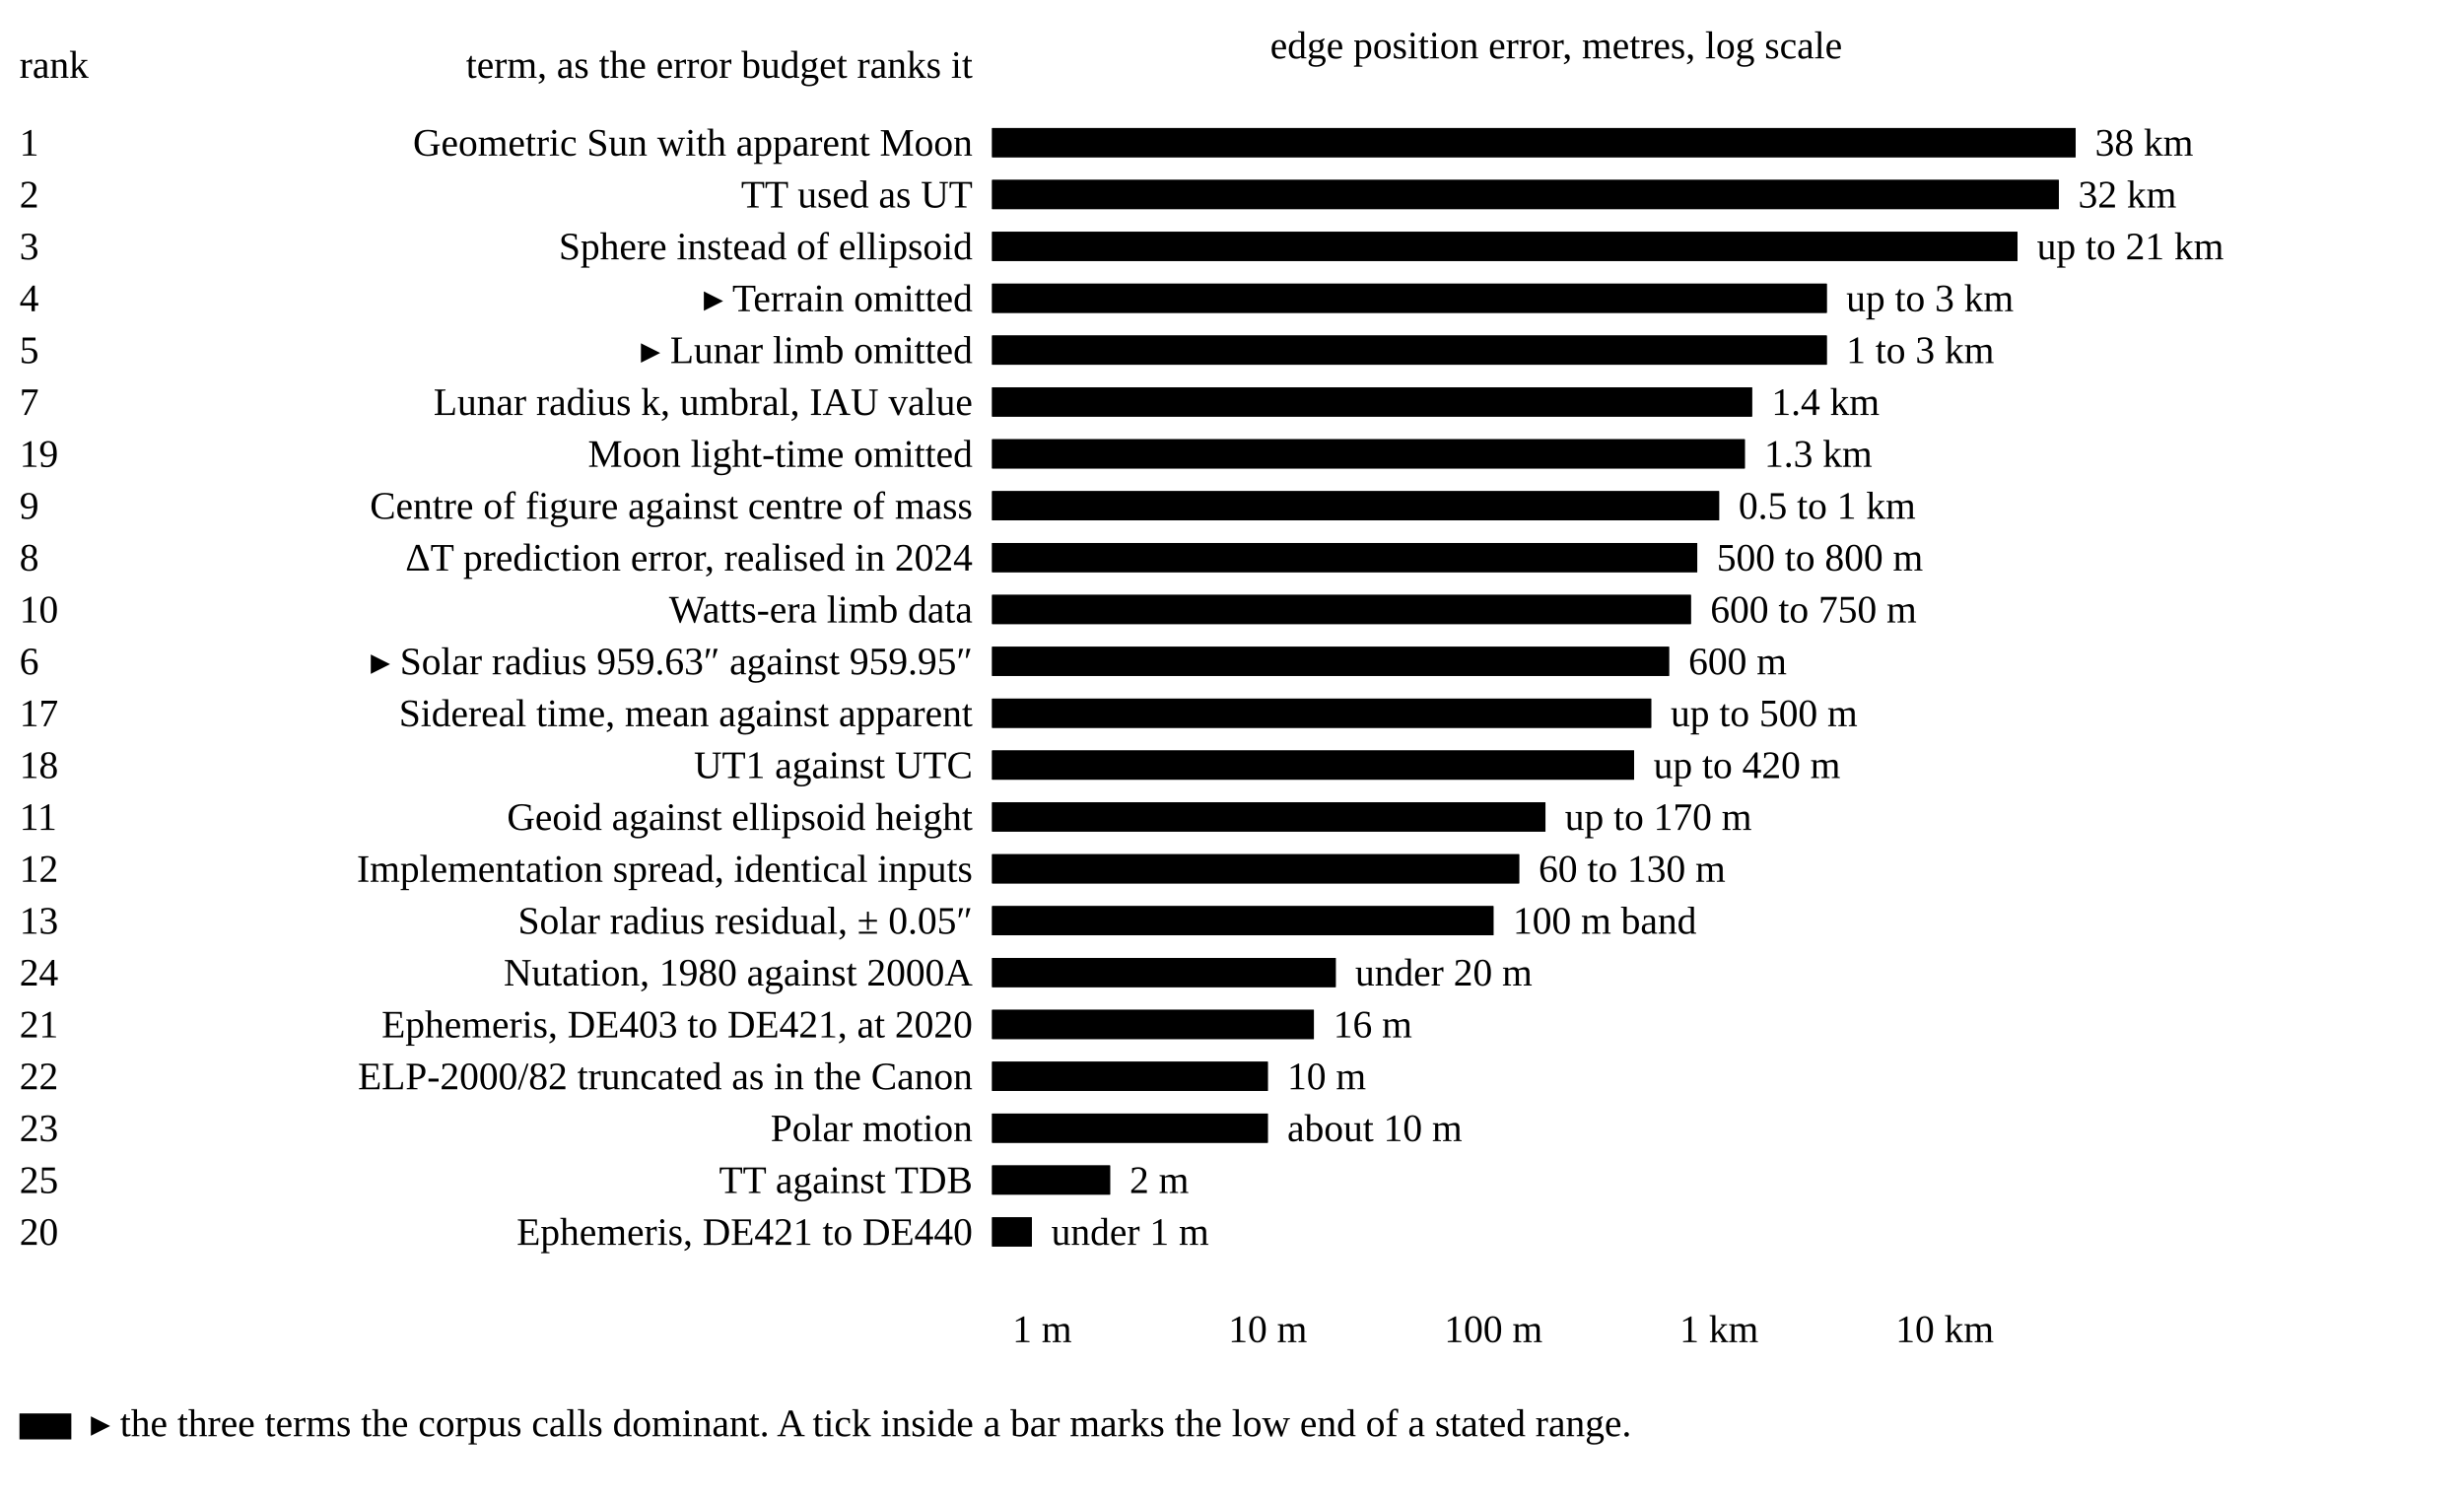
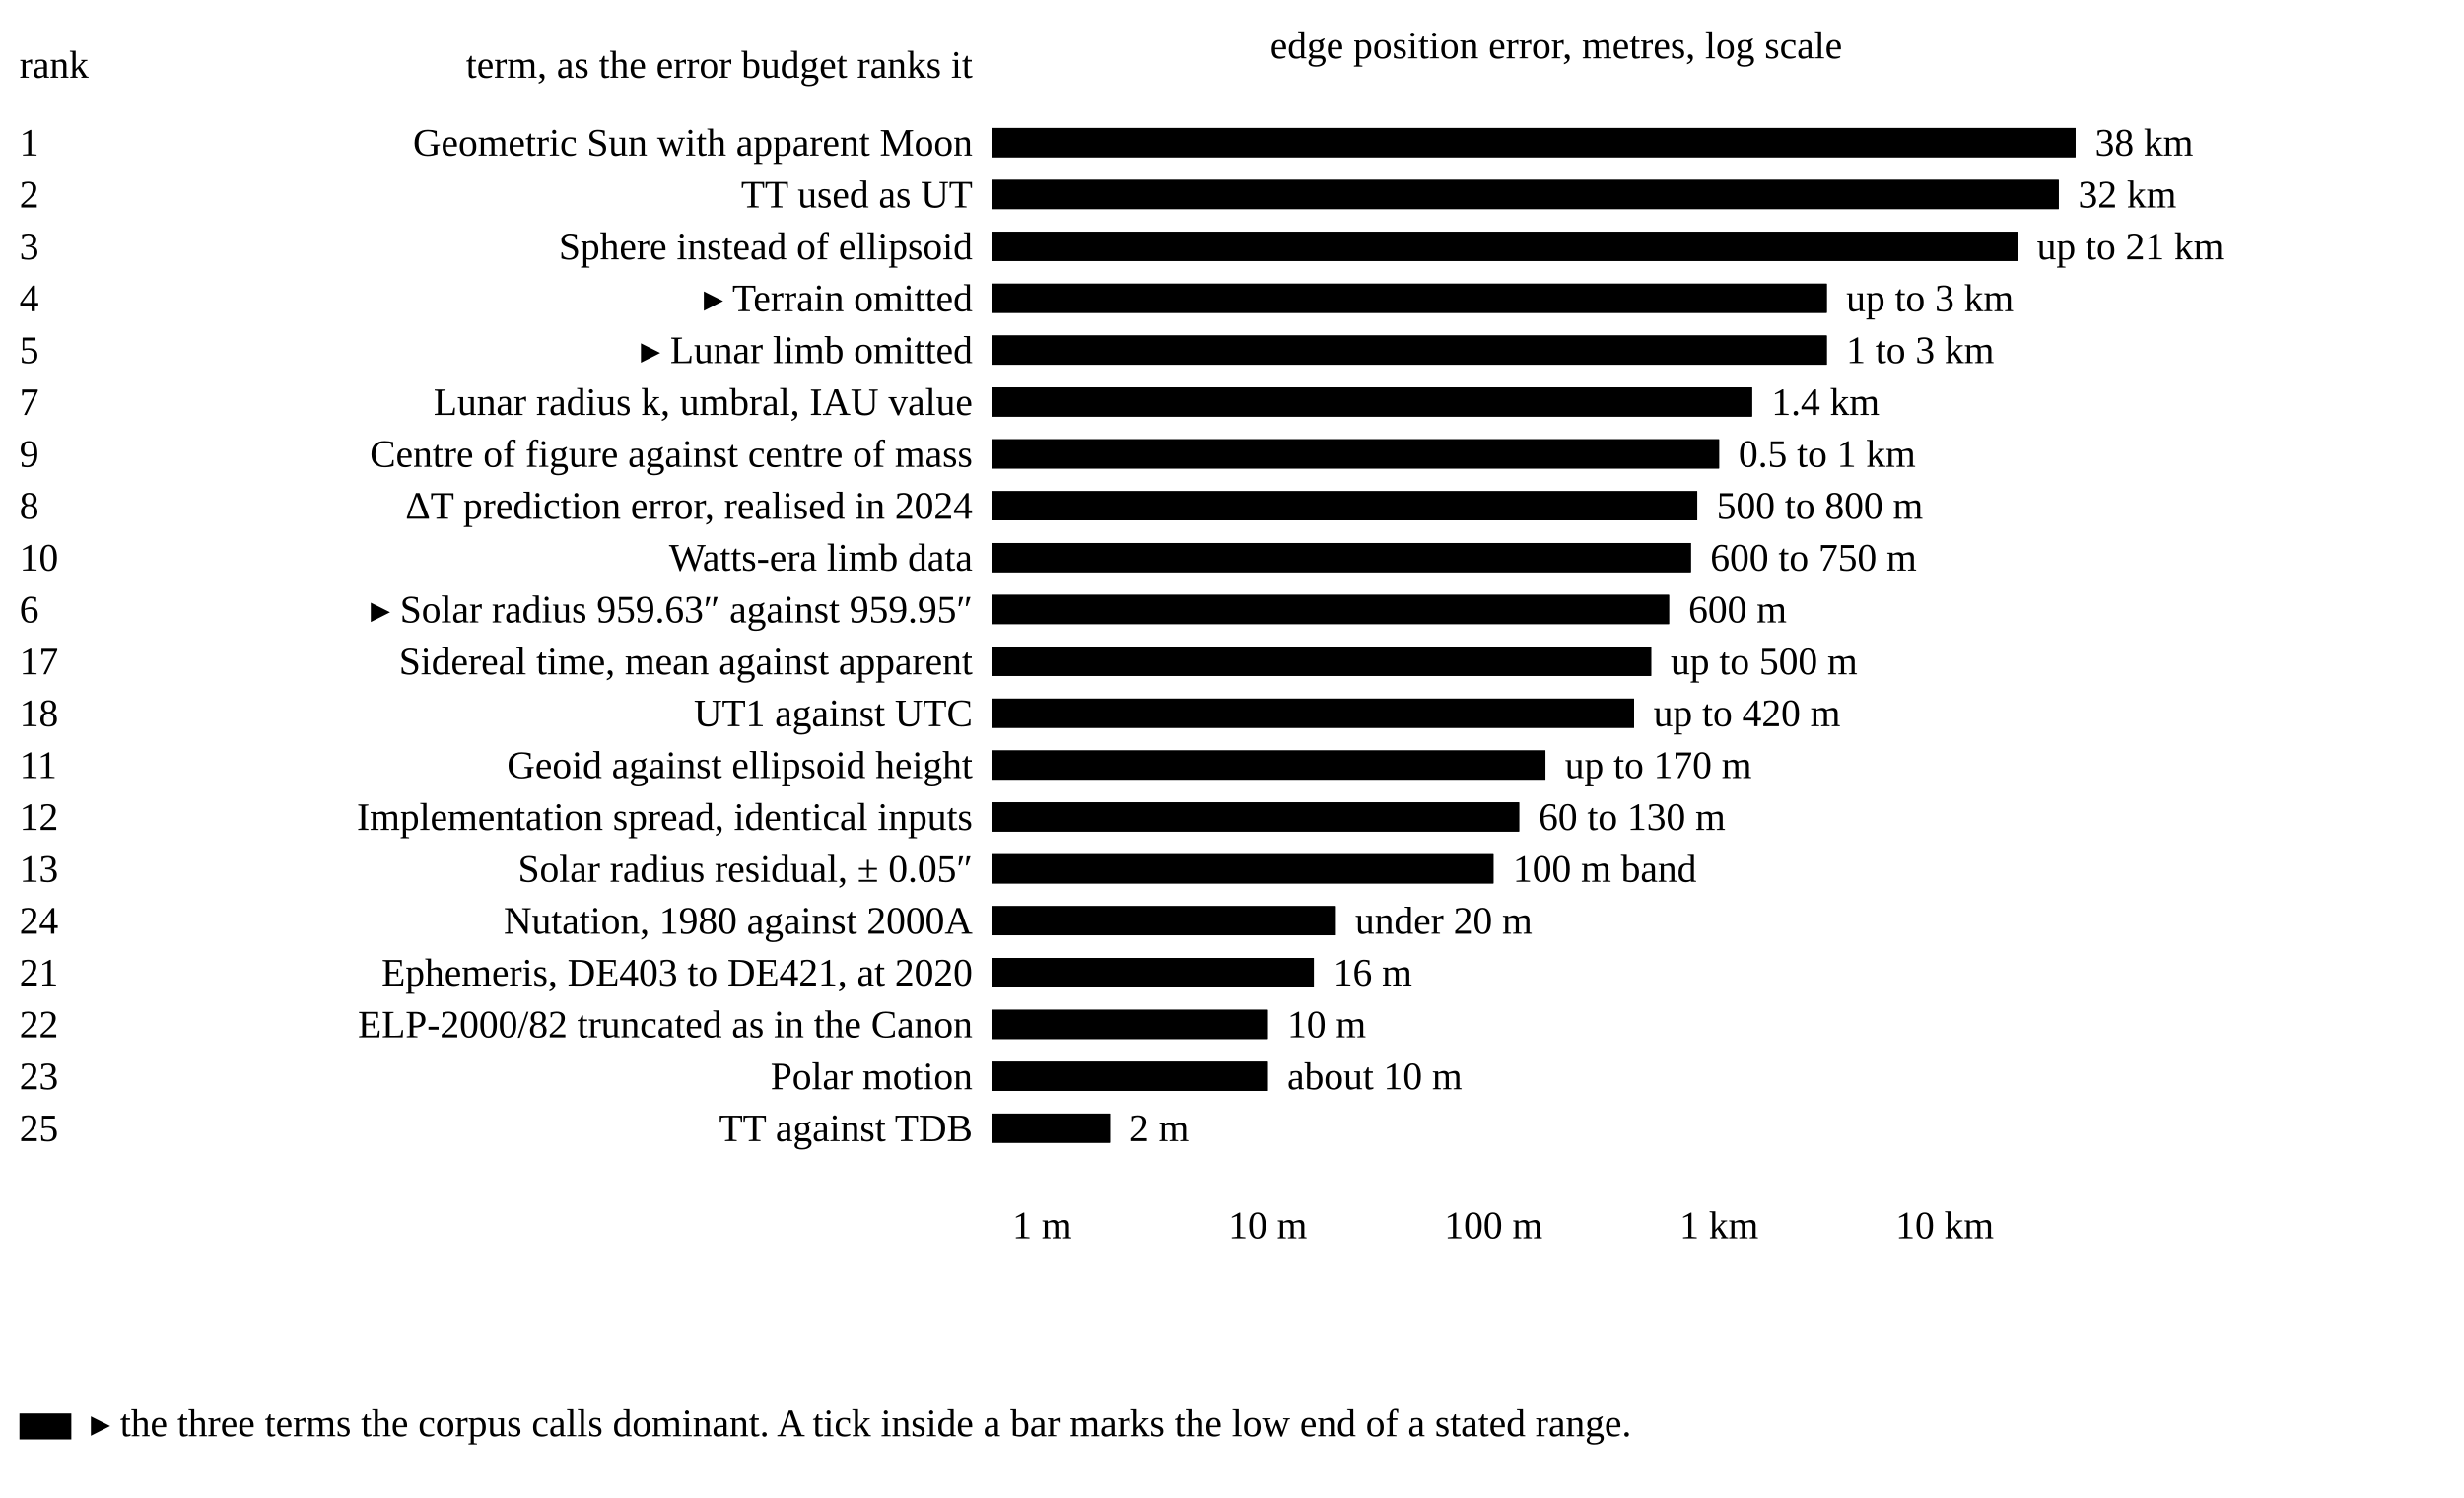
<svg xmlns="http://www.w3.org/2000/svg" viewBox="0 0 760 462" role="img" class="figsvg">
-   <line x1="321.44" y1="30" x2="321.44" y2="400" class="rule thin dotted" />
-   <text x="321.44" y="414" text-anchor="middle" class="tick">1 m</text>
-   <line x1="391.04" y1="30" x2="391.04" y2="400" class="rule thin dotted" />
-   <text x="391.04" y="414" text-anchor="middle" class="tick">10 m</text>
-   <line x1="460.64" y1="30" x2="460.64" y2="400" class="rule thin dotted" />
-   <text x="460.64" y="414" text-anchor="middle" class="tick">100 m</text>
-   <line x1="530.24" y1="30" x2="530.24" y2="400" class="rule thin dotted" />
-   <text x="530.24" y="414" text-anchor="middle" class="tick">1 km</text>
-   <line x1="599.84" y1="30" x2="599.84" y2="400" class="rule thin dotted" />
-   <text x="599.84" y="414" text-anchor="middle" class="tick">10 km</text>
-   <line x1="306" y1="400" x2="654" y2="400" class="rule" />
+   <line x1="321.44" y1="30" x2="321.44" y2="368" class="rule thin dotted" />
+   <text x="321.44" y="382" text-anchor="middle" class="tick">1 m</text>
+   <line x1="391.04" y1="30" x2="391.04" y2="368" class="rule thin dotted" />
+   <text x="391.04" y="382" text-anchor="middle" class="tick">10 m</text>
+   <line x1="460.64" y1="30" x2="460.64" y2="368" class="rule thin dotted" />
+   <text x="460.64" y="382" text-anchor="middle" class="tick">100 m</text>
+   <line x1="530.24" y1="30" x2="530.24" y2="368" class="rule thin dotted" />
+   <text x="530.24" y="382" text-anchor="middle" class="tick">1 km</text>
+   <line x1="599.84" y1="30" x2="599.84" y2="368" class="rule thin dotted" />
+   <text x="599.84" y="382" text-anchor="middle" class="tick">10 km</text>
+   <line x1="306" y1="368" x2="654" y2="368" class="rule" />
  <rect x="306" y="39.5" width="334.19" height="9" class="cone" />
  <rect x="306" y="39.5" width="334.19" height="9" class="rule thin" />
  <text x="646.19" y="48" text-anchor="start" class="tick">38 km</text>
  <text x="6" y="48" text-anchor="start" class="tick">1</text>
  <text x="300" y="48" text-anchor="end" class="label">Geometric Sun with apparent Moon</text>
  <rect x="306" y="55.5" width="329" height="9" class="cone" />
  <rect x="306" y="55.5" width="329" height="9" class="rule thin" />
  <text x="641" y="64" text-anchor="start" class="tick">32 km</text>
  <text x="6" y="64" text-anchor="start" class="tick">2</text>
  <text x="300" y="64" text-anchor="end" class="label">TT used as UT</text>
  <rect x="306" y="71.5" width="316.27" height="9" class="cone" />
  <rect x="306" y="71.5" width="316.27" height="9" class="rule thin" />
  <text x="628.27" y="80" text-anchor="start" class="tick">up to 21 km</text>
  <text x="6" y="80" text-anchor="start" class="tick">3</text>
  <text x="300" y="80" text-anchor="end" class="label">Sphere instead of ellipsoid</text>
  <rect x="306" y="87.5" width="257.45" height="9" class="accent-fill" />
  <rect x="306" y="87.5" width="257.45" height="9" class="rule thin" />
  <text x="569.45" y="96" text-anchor="start" class="tick">up to 3 km</text>
  <text x="6" y="96" text-anchor="start" class="tick">4</text>
  <text x="300" y="96" text-anchor="end" class="label-accent">▸ Terrain omitted</text>
  <rect x="306" y="103.5" width="257.45" height="9" class="accent-fill" />
  <rect x="306" y="103.5" width="257.45" height="9" class="rule thin" />
  <line x1="530.24" y1="101" x2="530.24" y2="115" class="rule" />
  <text x="569.45" y="112" text-anchor="start" class="tick">1 to 3 km</text>
  <text x="6" y="112" text-anchor="start" class="tick">5</text>
  <text x="300" y="112" text-anchor="end" class="label-accent">▸ Lunar limb omitted</text>
  <rect x="306" y="119.5" width="234.41" height="9" class="cone" />
  <rect x="306" y="119.5" width="234.41" height="9" class="rule thin" />
  <text x="546.41" y="128" text-anchor="start" class="tick">1.4 km</text>
  <text x="6" y="128" text-anchor="start" class="tick">7</text>
  <text x="300" y="128" text-anchor="end" class="label">Lunar radius k, umbral, IAU value</text>
-   <rect x="306" y="135.5" width="232.17" height="9" class="cone" />
-   <rect x="306" y="135.5" width="232.17" height="9" class="rule thin" />
-   <text x="544.17" y="144" text-anchor="start" class="tick">1.3 km</text>
-   <text x="6" y="144" text-anchor="start" class="tick">19</text>
-   <text x="300" y="144" text-anchor="end" class="label">Moon light-time omitted</text>
-   <rect x="306" y="151.5" width="224.24" height="9" class="cone" />
-   <rect x="306" y="151.5" width="224.24" height="9" class="rule thin" />
+   <rect x="306" y="135.5" width="224.24" height="9" class="cone" />
+   <rect x="306" y="135.5" width="224.24" height="9" class="rule thin" />
+   <line x1="509.29" y1="133" x2="509.29" y2="147" class="rule" />
+   <text x="536.24" y="144" text-anchor="start" class="tick">0.5 to 1 km</text>
+   <text x="6" y="144" text-anchor="start" class="tick">9</text>
+   <text x="300" y="144" text-anchor="end" class="label">Centre of figure against centre of mass</text>
+   <rect x="306" y="151.5" width="217.5" height="9" class="cone" />
+   <rect x="306" y="151.5" width="217.5" height="9" class="rule thin" />
  <line x1="509.29" y1="149" x2="509.29" y2="163" class="rule" />
-   <text x="536.24" y="160" text-anchor="start" class="tick">0.5 to 1 km</text>
-   <text x="6" y="160" text-anchor="start" class="tick">9</text>
-   <text x="300" y="160" text-anchor="end" class="label">Centre of figure against centre of mass</text>
-   <rect x="306" y="167.5" width="217.5" height="9" class="cone" />
-   <rect x="306" y="167.5" width="217.5" height="9" class="rule thin" />
-   <line x1="509.29" y1="165" x2="509.29" y2="179" class="rule" />
-   <text x="529.5" y="176" text-anchor="start" class="tick">500 to 800 m</text>
-   <text x="6" y="176" text-anchor="start" class="tick">8</text>
-   <text x="300" y="176" text-anchor="end" class="label">ΔT prediction error, realised in 2024</text>
-   <rect x="306" y="183.5" width="215.54" height="9" class="cone" />
-   <rect x="306" y="183.5" width="215.54" height="9" class="rule thin" />
-   <line x1="514.8" y1="181" x2="514.8" y2="195" class="rule" />
-   <text x="527.54" y="192" text-anchor="start" class="tick">600 to 750 m</text>
-   <text x="6" y="192" text-anchor="start" class="tick">10</text>
-   <text x="300" y="192" text-anchor="end" class="label">Watts-era limb data</text>
-   <rect x="306" y="199.5" width="208.8" height="9" class="accent-fill" />
-   <rect x="306" y="199.5" width="208.8" height="9" class="rule thin" />
-   <text x="520.8" y="208" text-anchor="start" class="tick">600 m</text>
-   <text x="6" y="208" text-anchor="start" class="tick">6</text>
-   <text x="300" y="208" text-anchor="end" class="label-accent">▸ Solar radius 959.63″ against 959.95″</text>
-   <rect x="306" y="215.5" width="203.29" height="9" class="cone" />
-   <rect x="306" y="215.5" width="203.29" height="9" class="rule thin" />
-   <text x="515.29" y="224" text-anchor="start" class="tick">up to 500 m</text>
-   <text x="6" y="224" text-anchor="start" class="tick">17</text>
-   <text x="300" y="224" text-anchor="end" class="label">Sidereal time, mean against apparent</text>
-   <rect x="306" y="231.5" width="198.02" height="9" class="cone" />
-   <rect x="306" y="231.5" width="198.02" height="9" class="rule thin" />
-   <text x="510.02" y="240" text-anchor="start" class="tick">up to 420 m</text>
-   <text x="6" y="240" text-anchor="start" class="tick">18</text>
-   <text x="300" y="240" text-anchor="end" class="label">UT1 against UTC</text>
-   <rect x="306" y="247.5" width="170.68" height="9" class="cone" />
-   <rect x="306" y="247.5" width="170.68" height="9" class="rule thin" />
-   <text x="482.68" y="256" text-anchor="start" class="tick">up to 170 m</text>
-   <text x="6" y="256" text-anchor="start" class="tick">11</text>
-   <text x="300" y="256" text-anchor="end" class="label">Geoid against ellipsoid height</text>
-   <rect x="306" y="263.5" width="162.57" height="9" class="cone" />
-   <rect x="306" y="263.5" width="162.57" height="9" class="rule thin" />
-   <line x1="445.2" y1="261" x2="445.2" y2="275" class="rule" />
-   <text x="474.57" y="272" text-anchor="start" class="tick">60 to 130 m</text>
-   <text x="6" y="272" text-anchor="start" class="tick">12</text>
-   <text x="300" y="272" text-anchor="end" class="label">Implementation spread, identical inputs</text>
-   <rect x="306" y="279.5" width="154.64" height="9" class="cone" />
-   <rect x="306" y="279.5" width="154.64" height="9" class="rule thin" />
-   <text x="466.64" y="288" text-anchor="start" class="tick">100 m band</text>
-   <text x="6" y="288" text-anchor="start" class="tick">13</text>
-   <text x="300" y="288" text-anchor="end" class="label">Solar radius residual, ± 0.05″</text>
-   <rect x="306" y="295.5" width="105.99" height="9" class="cone" />
-   <rect x="306" y="295.5" width="105.99" height="9" class="rule thin" />
-   <text x="417.99" y="304" text-anchor="start" class="tick">under 20 m</text>
-   <text x="6" y="304" text-anchor="start" class="tick">24</text>
-   <text x="300" y="304" text-anchor="end" class="label">Nutation, 1980 against 2000A</text>
-   <rect x="306" y="311.5" width="99.25" height="9" class="cone" />
-   <rect x="306" y="311.5" width="99.25" height="9" class="rule thin" />
-   <text x="411.25" y="320" text-anchor="start" class="tick">16 m</text>
-   <text x="6" y="320" text-anchor="start" class="tick">21</text>
-   <text x="300" y="320" text-anchor="end" class="label">Ephemeris, DE403 to DE421, at 2020</text>
+   <text x="529.5" y="160" text-anchor="start" class="tick">500 to 800 m</text>
+   <text x="6" y="160" text-anchor="start" class="tick">8</text>
+   <text x="300" y="160" text-anchor="end" class="label">ΔT prediction error, realised in 2024</text>
+   <rect x="306" y="167.5" width="215.54" height="9" class="cone" />
+   <rect x="306" y="167.5" width="215.54" height="9" class="rule thin" />
+   <line x1="514.8" y1="165" x2="514.8" y2="179" class="rule" />
+   <text x="527.54" y="176" text-anchor="start" class="tick">600 to 750 m</text>
+   <text x="6" y="176" text-anchor="start" class="tick">10</text>
+   <text x="300" y="176" text-anchor="end" class="label">Watts-era limb data</text>
+   <rect x="306" y="183.5" width="208.8" height="9" class="accent-fill" />
+   <rect x="306" y="183.5" width="208.8" height="9" class="rule thin" />
+   <text x="520.8" y="192" text-anchor="start" class="tick">600 m</text>
+   <text x="6" y="192" text-anchor="start" class="tick">6</text>
+   <text x="300" y="192" text-anchor="end" class="label-accent">▸ Solar radius 959.63″ against 959.95″</text>
+   <rect x="306" y="199.5" width="203.29" height="9" class="cone" />
+   <rect x="306" y="199.5" width="203.29" height="9" class="rule thin" />
+   <text x="515.29" y="208" text-anchor="start" class="tick">up to 500 m</text>
+   <text x="6" y="208" text-anchor="start" class="tick">17</text>
+   <text x="300" y="208" text-anchor="end" class="label">Sidereal time, mean against apparent</text>
+   <rect x="306" y="215.5" width="198.02" height="9" class="cone" />
+   <rect x="306" y="215.5" width="198.02" height="9" class="rule thin" />
+   <text x="510.02" y="224" text-anchor="start" class="tick">up to 420 m</text>
+   <text x="6" y="224" text-anchor="start" class="tick">18</text>
+   <text x="300" y="224" text-anchor="end" class="label">UT1 against UTC</text>
+   <rect x="306" y="231.5" width="170.68" height="9" class="cone" />
+   <rect x="306" y="231.5" width="170.68" height="9" class="rule thin" />
+   <text x="482.68" y="240" text-anchor="start" class="tick">up to 170 m</text>
+   <text x="6" y="240" text-anchor="start" class="tick">11</text>
+   <text x="300" y="240" text-anchor="end" class="label">Geoid against ellipsoid height</text>
+   <rect x="306" y="247.5" width="162.57" height="9" class="cone" />
+   <rect x="306" y="247.5" width="162.57" height="9" class="rule thin" />
+   <line x1="445.2" y1="245" x2="445.2" y2="259" class="rule" />
+   <text x="474.57" y="256" text-anchor="start" class="tick">60 to 130 m</text>
+   <text x="6" y="256" text-anchor="start" class="tick">12</text>
+   <text x="300" y="256" text-anchor="end" class="label">Implementation spread, identical inputs</text>
+   <rect x="306" y="263.5" width="154.64" height="9" class="cone" />
+   <rect x="306" y="263.5" width="154.64" height="9" class="rule thin" />
+   <text x="466.64" y="272" text-anchor="start" class="tick">100 m band</text>
+   <text x="6" y="272" text-anchor="start" class="tick">13</text>
+   <text x="300" y="272" text-anchor="end" class="label">Solar radius residual, ± 0.05″</text>
+   <rect x="306" y="279.5" width="105.99" height="9" class="cone" />
+   <rect x="306" y="279.5" width="105.99" height="9" class="rule thin" />
+   <text x="417.99" y="288" text-anchor="start" class="tick">under 20 m</text>
+   <text x="6" y="288" text-anchor="start" class="tick">24</text>
+   <text x="300" y="288" text-anchor="end" class="label">Nutation, 1980 against 2000A</text>
+   <rect x="306" y="295.5" width="99.25" height="9" class="cone" />
+   <rect x="306" y="295.5" width="99.25" height="9" class="rule thin" />
+   <text x="411.25" y="304" text-anchor="start" class="tick">16 m</text>
+   <text x="6" y="304" text-anchor="start" class="tick">21</text>
+   <text x="300" y="304" text-anchor="end" class="label">Ephemeris, DE403 to DE421, at 2020</text>
+   <rect x="306" y="311.5" width="85.04" height="9" class="cone" />
+   <rect x="306" y="311.5" width="85.04" height="9" class="rule thin" />
+   <text x="397.04" y="320" text-anchor="start" class="tick">10 m</text>
+   <text x="6" y="320" text-anchor="start" class="tick">22</text>
+   <text x="300" y="320" text-anchor="end" class="label">ELP-2000/82 truncated as in the Canon</text>
  <rect x="306" y="327.5" width="85.04" height="9" class="cone" />
  <rect x="306" y="327.5" width="85.04" height="9" class="rule thin" />
-   <text x="397.04" y="336" text-anchor="start" class="tick">10 m</text>
-   <text x="6" y="336" text-anchor="start" class="tick">22</text>
-   <text x="300" y="336" text-anchor="end" class="label">ELP-2000/82 truncated as in the Canon</text>
-   <rect x="306" y="343.5" width="85.04" height="9" class="cone" />
-   <rect x="306" y="343.5" width="85.04" height="9" class="rule thin" />
-   <text x="397.04" y="352" text-anchor="start" class="tick">about 10 m</text>
-   <text x="6" y="352" text-anchor="start" class="tick">23</text>
-   <text x="300" y="352" text-anchor="end" class="label">Polar motion</text>
-   <rect x="306" y="359.5" width="36.39" height="9" class="cone" />
-   <rect x="306" y="359.5" width="36.39" height="9" class="rule thin" />
-   <text x="348.39" y="368" text-anchor="start" class="tick">2 m</text>
-   <text x="6" y="368" text-anchor="start" class="tick">25</text>
-   <text x="300" y="368" text-anchor="end" class="label">TT against TDB</text>
-   <rect x="306" y="375.5" width="12.26" height="9" class="cone" />
-   <rect x="306" y="375.5" width="12.26" height="9" class="rule thin" />
-   <text x="324.26" y="384" text-anchor="start" class="tick">under 1 m</text>
-   <text x="6" y="384" text-anchor="start" class="tick">20</text>
-   <text x="300" y="384" text-anchor="end" class="label">Ephemeris, DE421 to DE440</text>
+   <text x="397.04" y="336" text-anchor="start" class="tick">about 10 m</text>
+   <text x="6" y="336" text-anchor="start" class="tick">23</text>
+   <text x="300" y="336" text-anchor="end" class="label">Polar motion</text>
+   <rect x="306" y="343.5" width="36.39" height="9" class="cone" />
+   <rect x="306" y="343.5" width="36.39" height="9" class="rule thin" />
+   <text x="348.39" y="352" text-anchor="start" class="tick">2 m</text>
+   <text x="6" y="352" text-anchor="start" class="tick">25</text>
+   <text x="300" y="352" text-anchor="end" class="label">TT against TDB</text>
  <text x="480" y="18" text-anchor="middle" class="label-dim">edge position error, metres, log scale</text>
  <text x="6" y="24" text-anchor="start" class="label-dim">rank</text>
  <text x="300" y="24" text-anchor="end" class="label-dim">term, as the error budget ranks it</text>
  <rect x="6" y="436" width="16" height="8" class="accent-fill" />
  <text x="28" y="443" text-anchor="start" class="label-dim">▸ the three terms the corpus calls dominant. A tick inside a bar marks the low end of a stated range.</text>
</svg>
